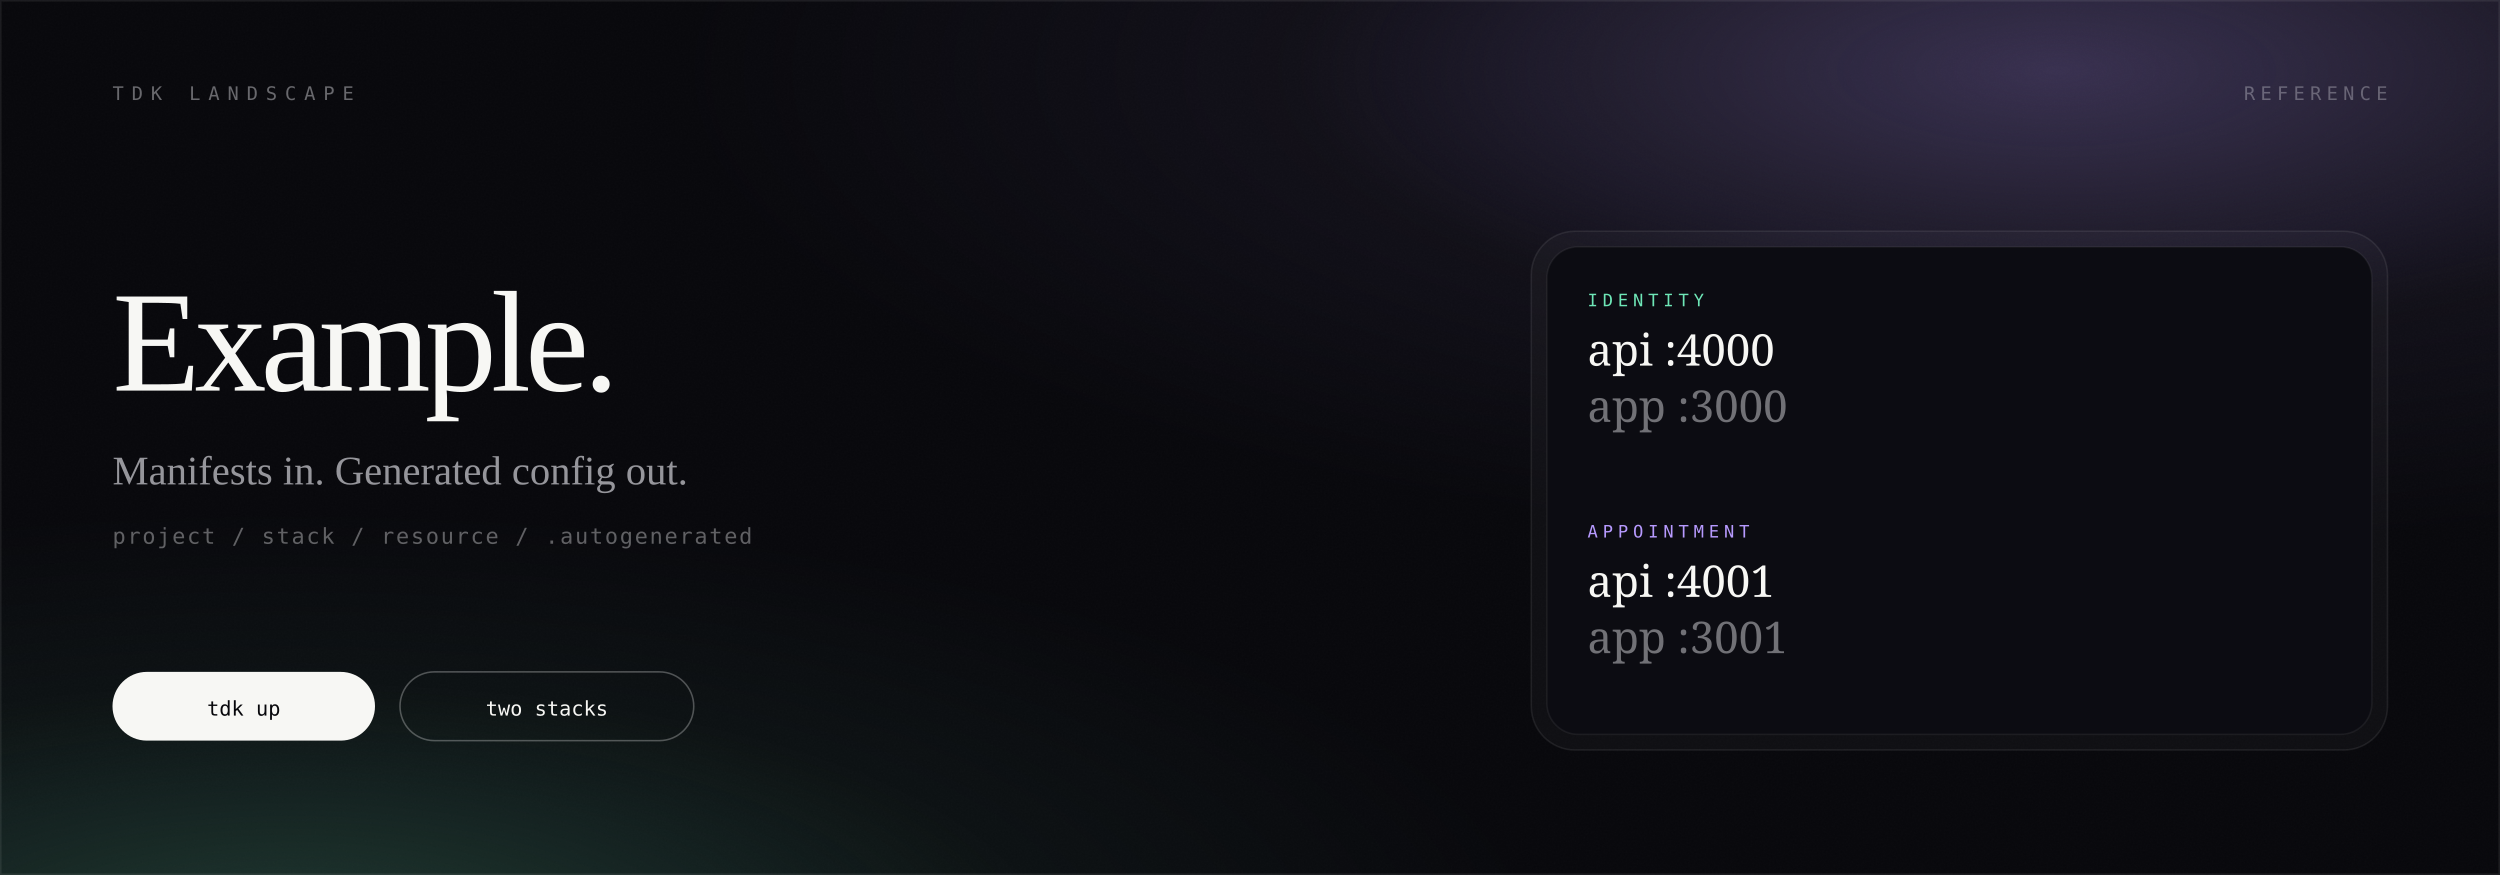
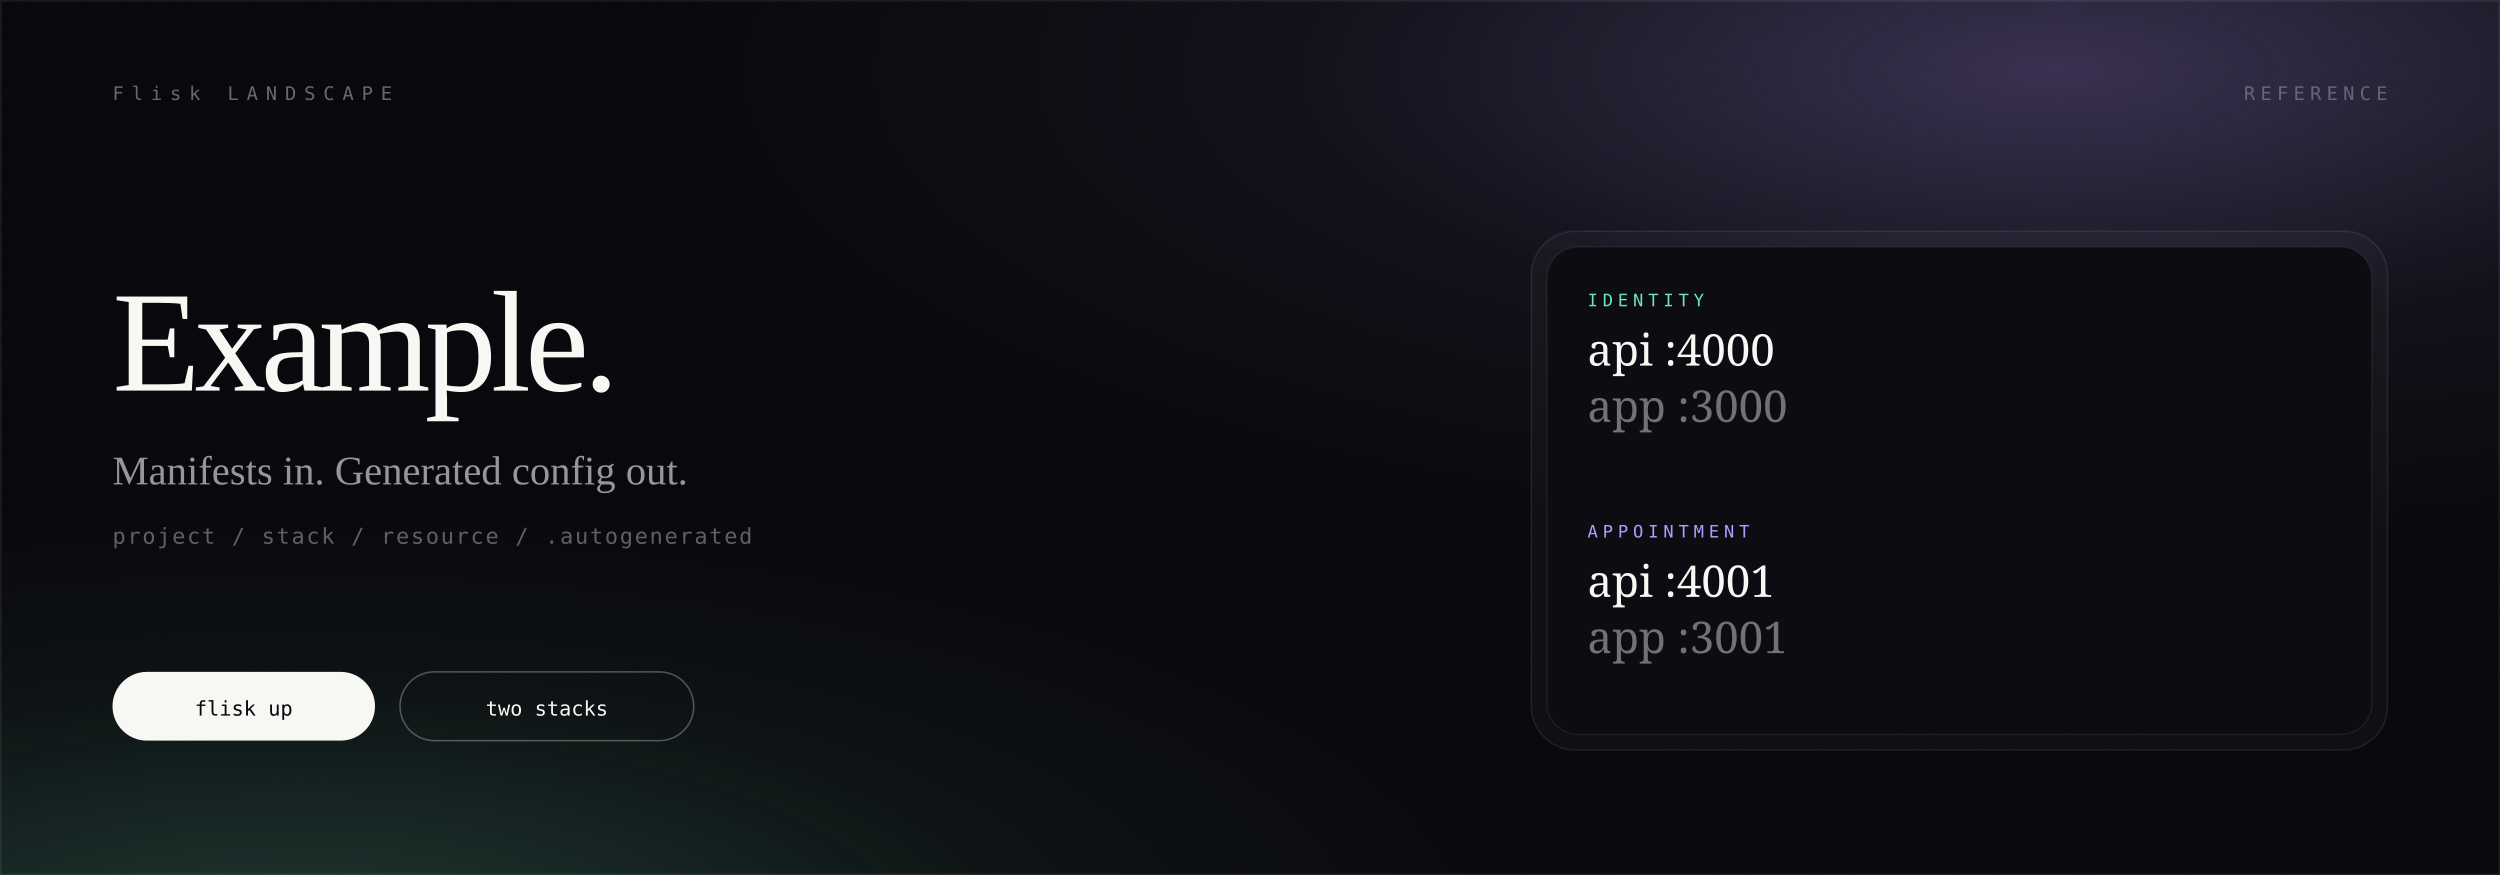
<svg xmlns="http://www.w3.org/2000/svg" width="1600" height="560" viewBox="0 0 1600 560" role="img" aria-labelledby="title desc">
  <defs>
    <radialGradient id="orbV" cx="82%" cy="8%" r="55%">
      <stop offset="0%" stop-color="#b79aff" stop-opacity="0.28" />
      <stop offset="55%" stop-color="#b79aff" stop-opacity="0.05" />
      <stop offset="100%" stop-color="#b79aff" stop-opacity="0" />
    </radialGradient>
    <radialGradient id="orbM" cx="12%" cy="108%" r="50%">
      <stop offset="0%" stop-color="#6ee7b7" stop-opacity="0.22" />
      <stop offset="60%" stop-color="#6ee7b7" stop-opacity="0.04" />
      <stop offset="100%" stop-color="#6ee7b7" stop-opacity="0" />
    </radialGradient>
    <linearGradient id="hair" x1="0" y1="0" x2="1" y2="0">
      <stop offset="0%" stop-color="#ffffff" stop-opacity="0" />
      <stop offset="40%" stop-color="#ffffff" stop-opacity="0.18" />
      <stop offset="100%" stop-color="#ffffff" stop-opacity="0" />
    </linearGradient>
    <filter id="grain" x="0" y="0" width="100%" height="100%">
      <feTurbulence type="fractalNoise" baseFrequency="0.85" numOctaves="2" stitchTiles="stitch" result="n" />
      <feColorMatrix type="saturate" values="0" />
      <feComponentTransfer>
        <feFuncA type="table" tableValues="0 0.045" />
      </feComponentTransfer>
    </filter>
  </defs>
  <rect width="1600" height="560" fill="#07070b" />
  <rect width="1600" height="560" fill="url(#orbV)" />
  <rect width="1600" height="560" fill="url(#orbM)" />
  <rect width="1600" height="560" filter="url(#grain)" opacity="0.55" />
  <rect x="0.5" y="0.5" width="1599" height="559" fill="none" stroke="#ffffff" stroke-opacity="0.08" />
-   <text x="72" y="64" fill="#ececf1" fill-opacity="0.42" font-family="ui-monospace, SFMono-Regular, Menlo, monospace" font-size="12" letter-spacing="0.42em">TDK LANDSCAPE</text>
+   <text x="72" y="64" fill="#ececf1" fill-opacity="0.42" font-family="ui-monospace, SFMono-Regular, Menlo, monospace" font-size="12" letter-spacing="0.42em">Flisk LANDSCAPE</text>
  <text x="1528" y="64" text-anchor="end" fill="#ececf1" fill-opacity="0.32" font-family="ui-monospace, SFMono-Regular, Menlo, monospace" font-size="12" letter-spacing="0.28em">REFERENCE</text>
  <text x="72" y="250" fill="#f7f7f4" font-family="ui-serif, Georgia, 'Times New Roman', serif" font-size="92" letter-spacing="-0.04em">Example.</text>
  <text x="72" y="310" fill="#ececf1" fill-opacity="0.62" font-family="ui-serif, Georgia, 'Times New Roman', serif" font-size="26">Manifests in. Generated config out.</text>
  <text x="72" y="348" fill="#ececf1" fill-opacity="0.38" font-family="ui-monospace, SFMono-Regular, Menlo, monospace" font-size="14" letter-spacing="0.08em">project  /  stack  /  resource  /  .autogenerated</text>
  <g transform="translate(72 430)">
    <rect width="168" height="44" rx="22" fill="#f7f7f4" />
-     <text x="84" y="28" text-anchor="middle" fill="#07070b" font-family="ui-monospace, SFMono-Regular, Menlo, monospace" font-size="13">tdk up</text>
+     <text x="84" y="28" text-anchor="middle" fill="#07070b" font-family="ui-monospace, SFMono-Regular, Menlo, monospace" font-size="13">flisk up</text>
    <rect x="184" width="188" height="44" rx="22" fill="none" stroke="#ffffff" stroke-opacity="0.28" />
    <text x="278" y="28" text-anchor="middle" fill="#f7f7f4" font-family="ui-monospace, SFMono-Regular, Menlo, monospace" font-size="13">two stacks</text>
  </g>
  <g transform="translate(980 148)">
    <rect width="548" height="332" rx="28" fill="#ffffff" fill-opacity="0.03" stroke="#ffffff" stroke-opacity="0.08" />
    <rect x="10" y="10" width="528" height="312" rx="20" fill="#0c0c12" stroke="#ffffff" stroke-opacity="0.06" />
    <text x="36" y="48" fill="#6ee7b7" font-family="ui-monospace, SFMono-Regular, Menlo, monospace" font-size="11" letter-spacing="0.28em">IDENTITY</text>
    <text x="36" y="86" fill="#f7f7f4" font-family="ui-serif, Georgia, serif" font-size="28">api :4000</text>
    <text x="36" y="122" fill="#ececf1" fill-opacity="0.45" font-family="ui-serif, Georgia, serif" font-size="28">app :3000</text>
    <line x1="36" y1="156" x2="512" y2="156" stroke="url(#hair)" />
    <text x="36" y="196" fill="#b79aff" font-family="ui-monospace, SFMono-Regular, Menlo, monospace" font-size="11" letter-spacing="0.28em">APPOINTMENT</text>
    <text x="36" y="234" fill="#f7f7f4" font-family="ui-serif, Georgia, serif" font-size="28">api :4001</text>
    <text x="36" y="270" fill="#ececf1" fill-opacity="0.45" font-family="ui-serif, Georgia, serif" font-size="28">app :3001</text>
  </g>
</svg>
